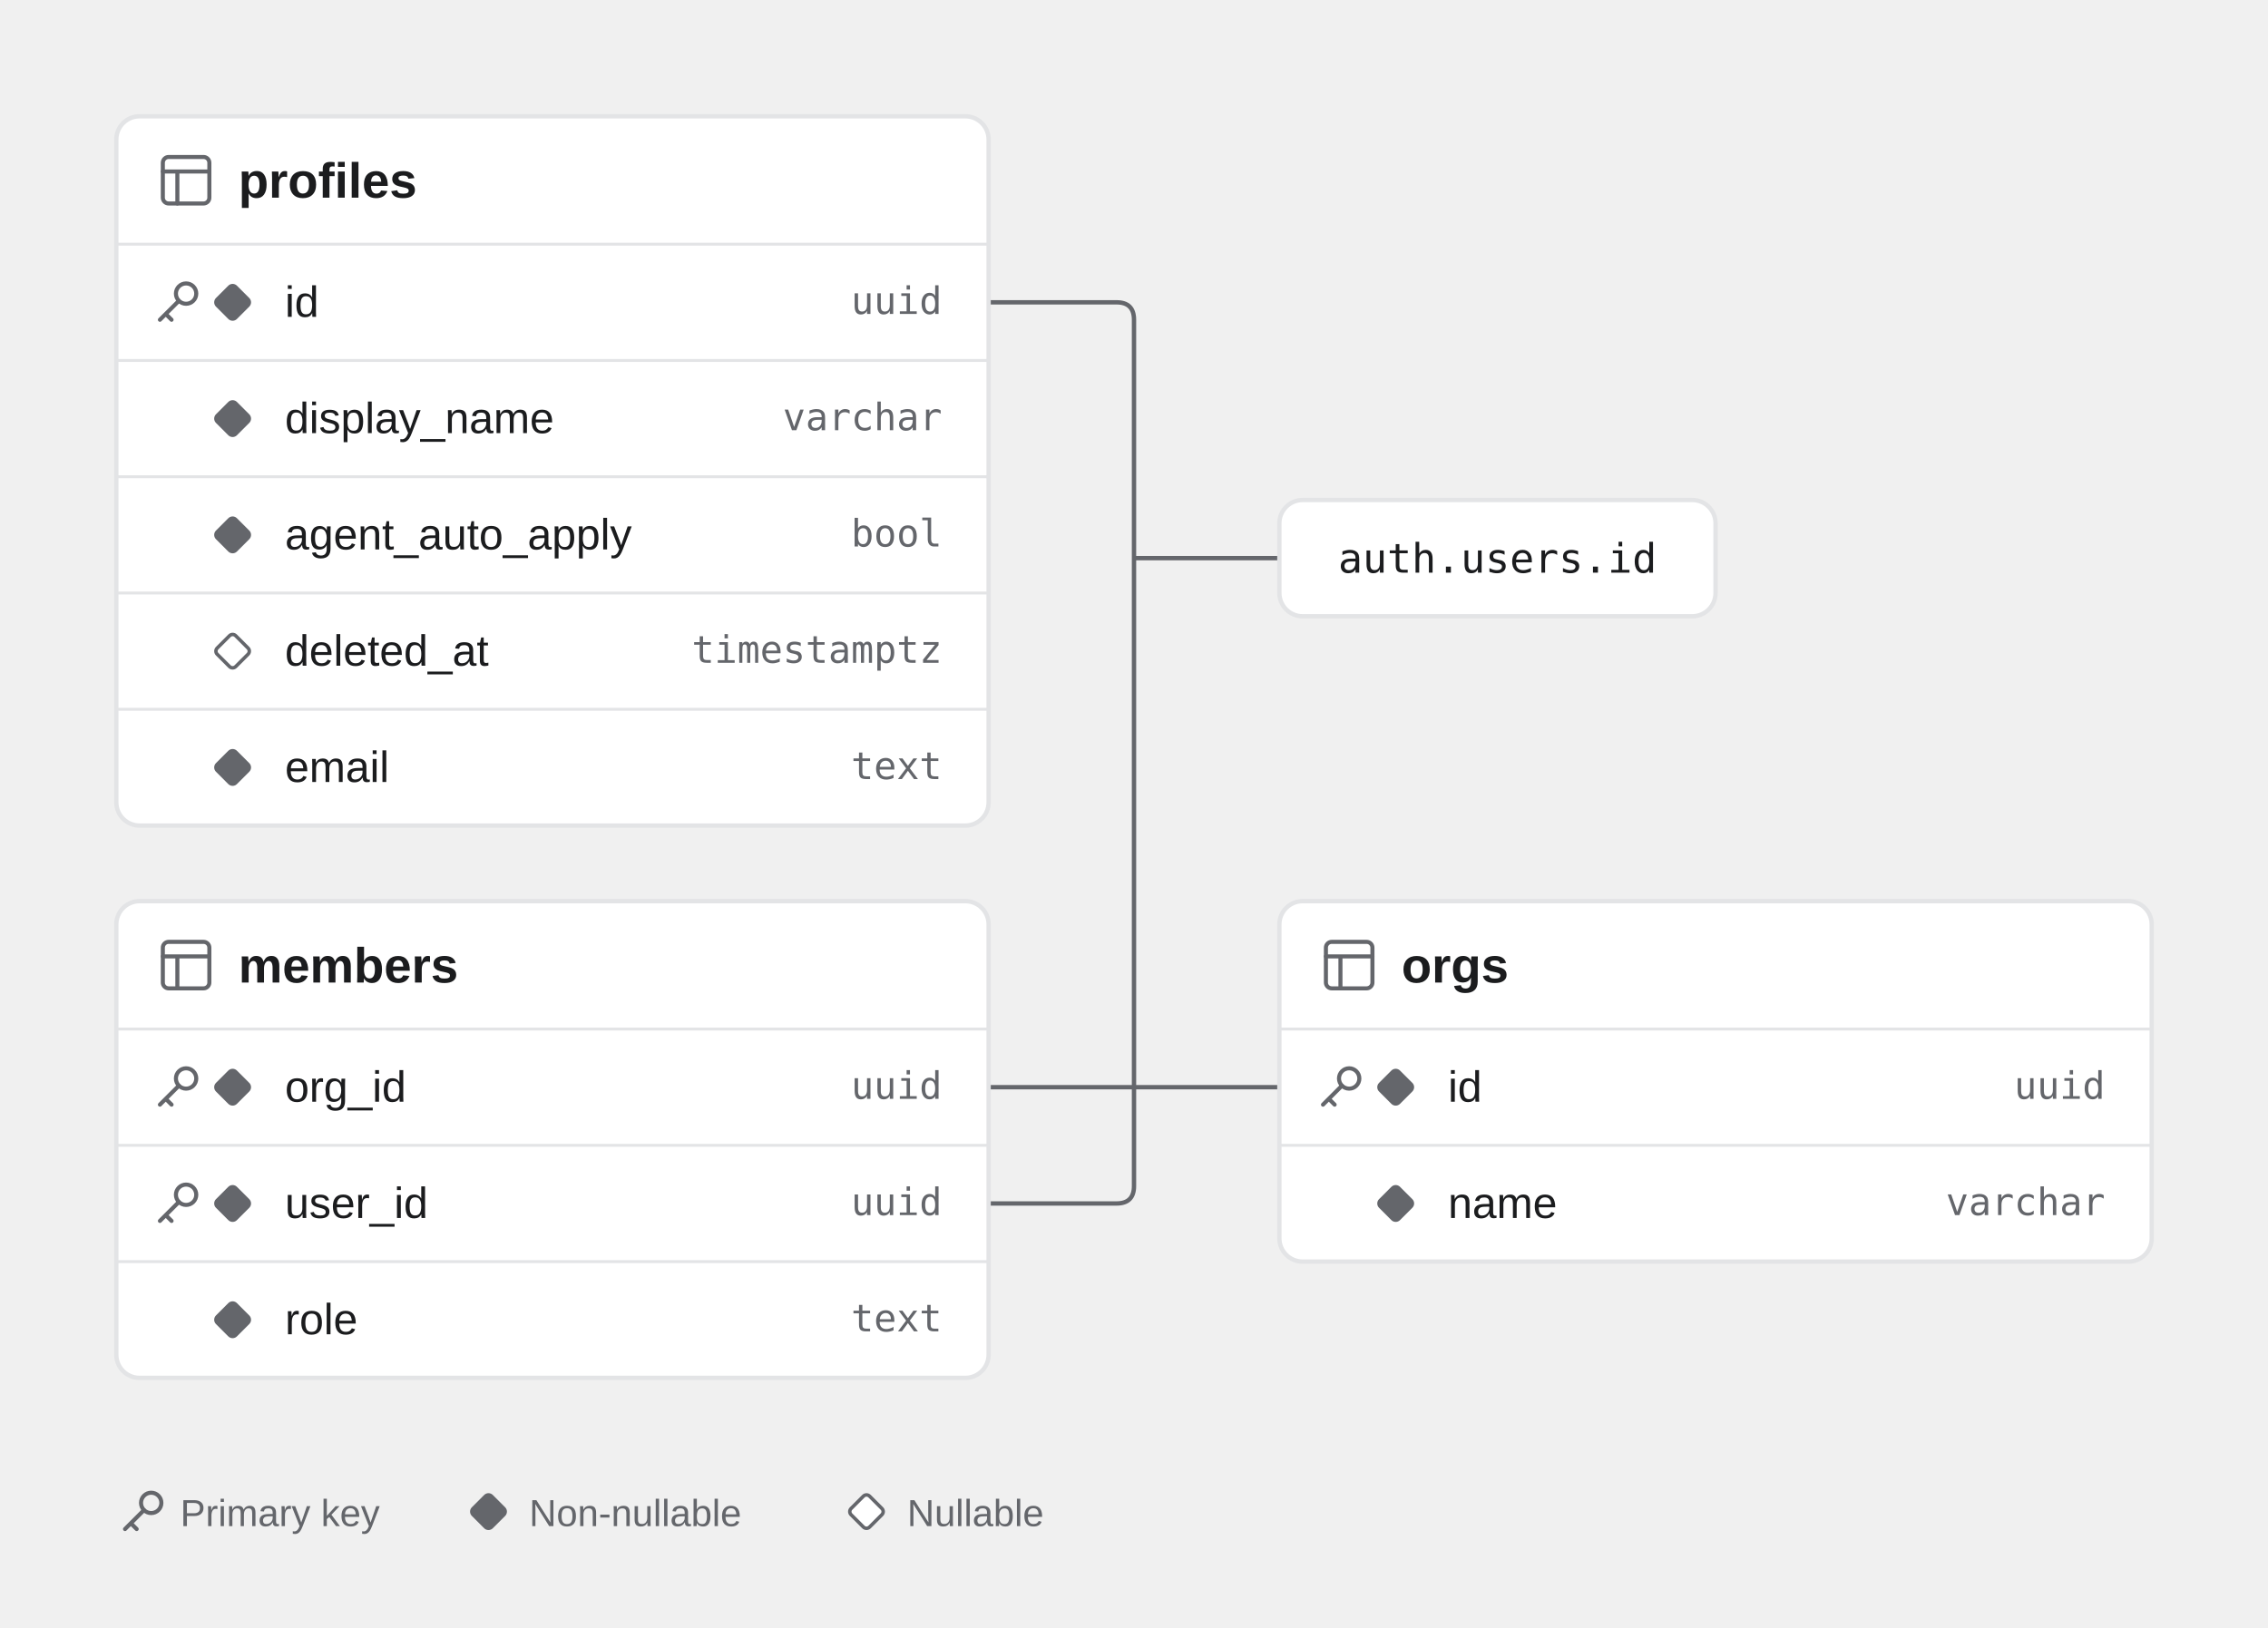
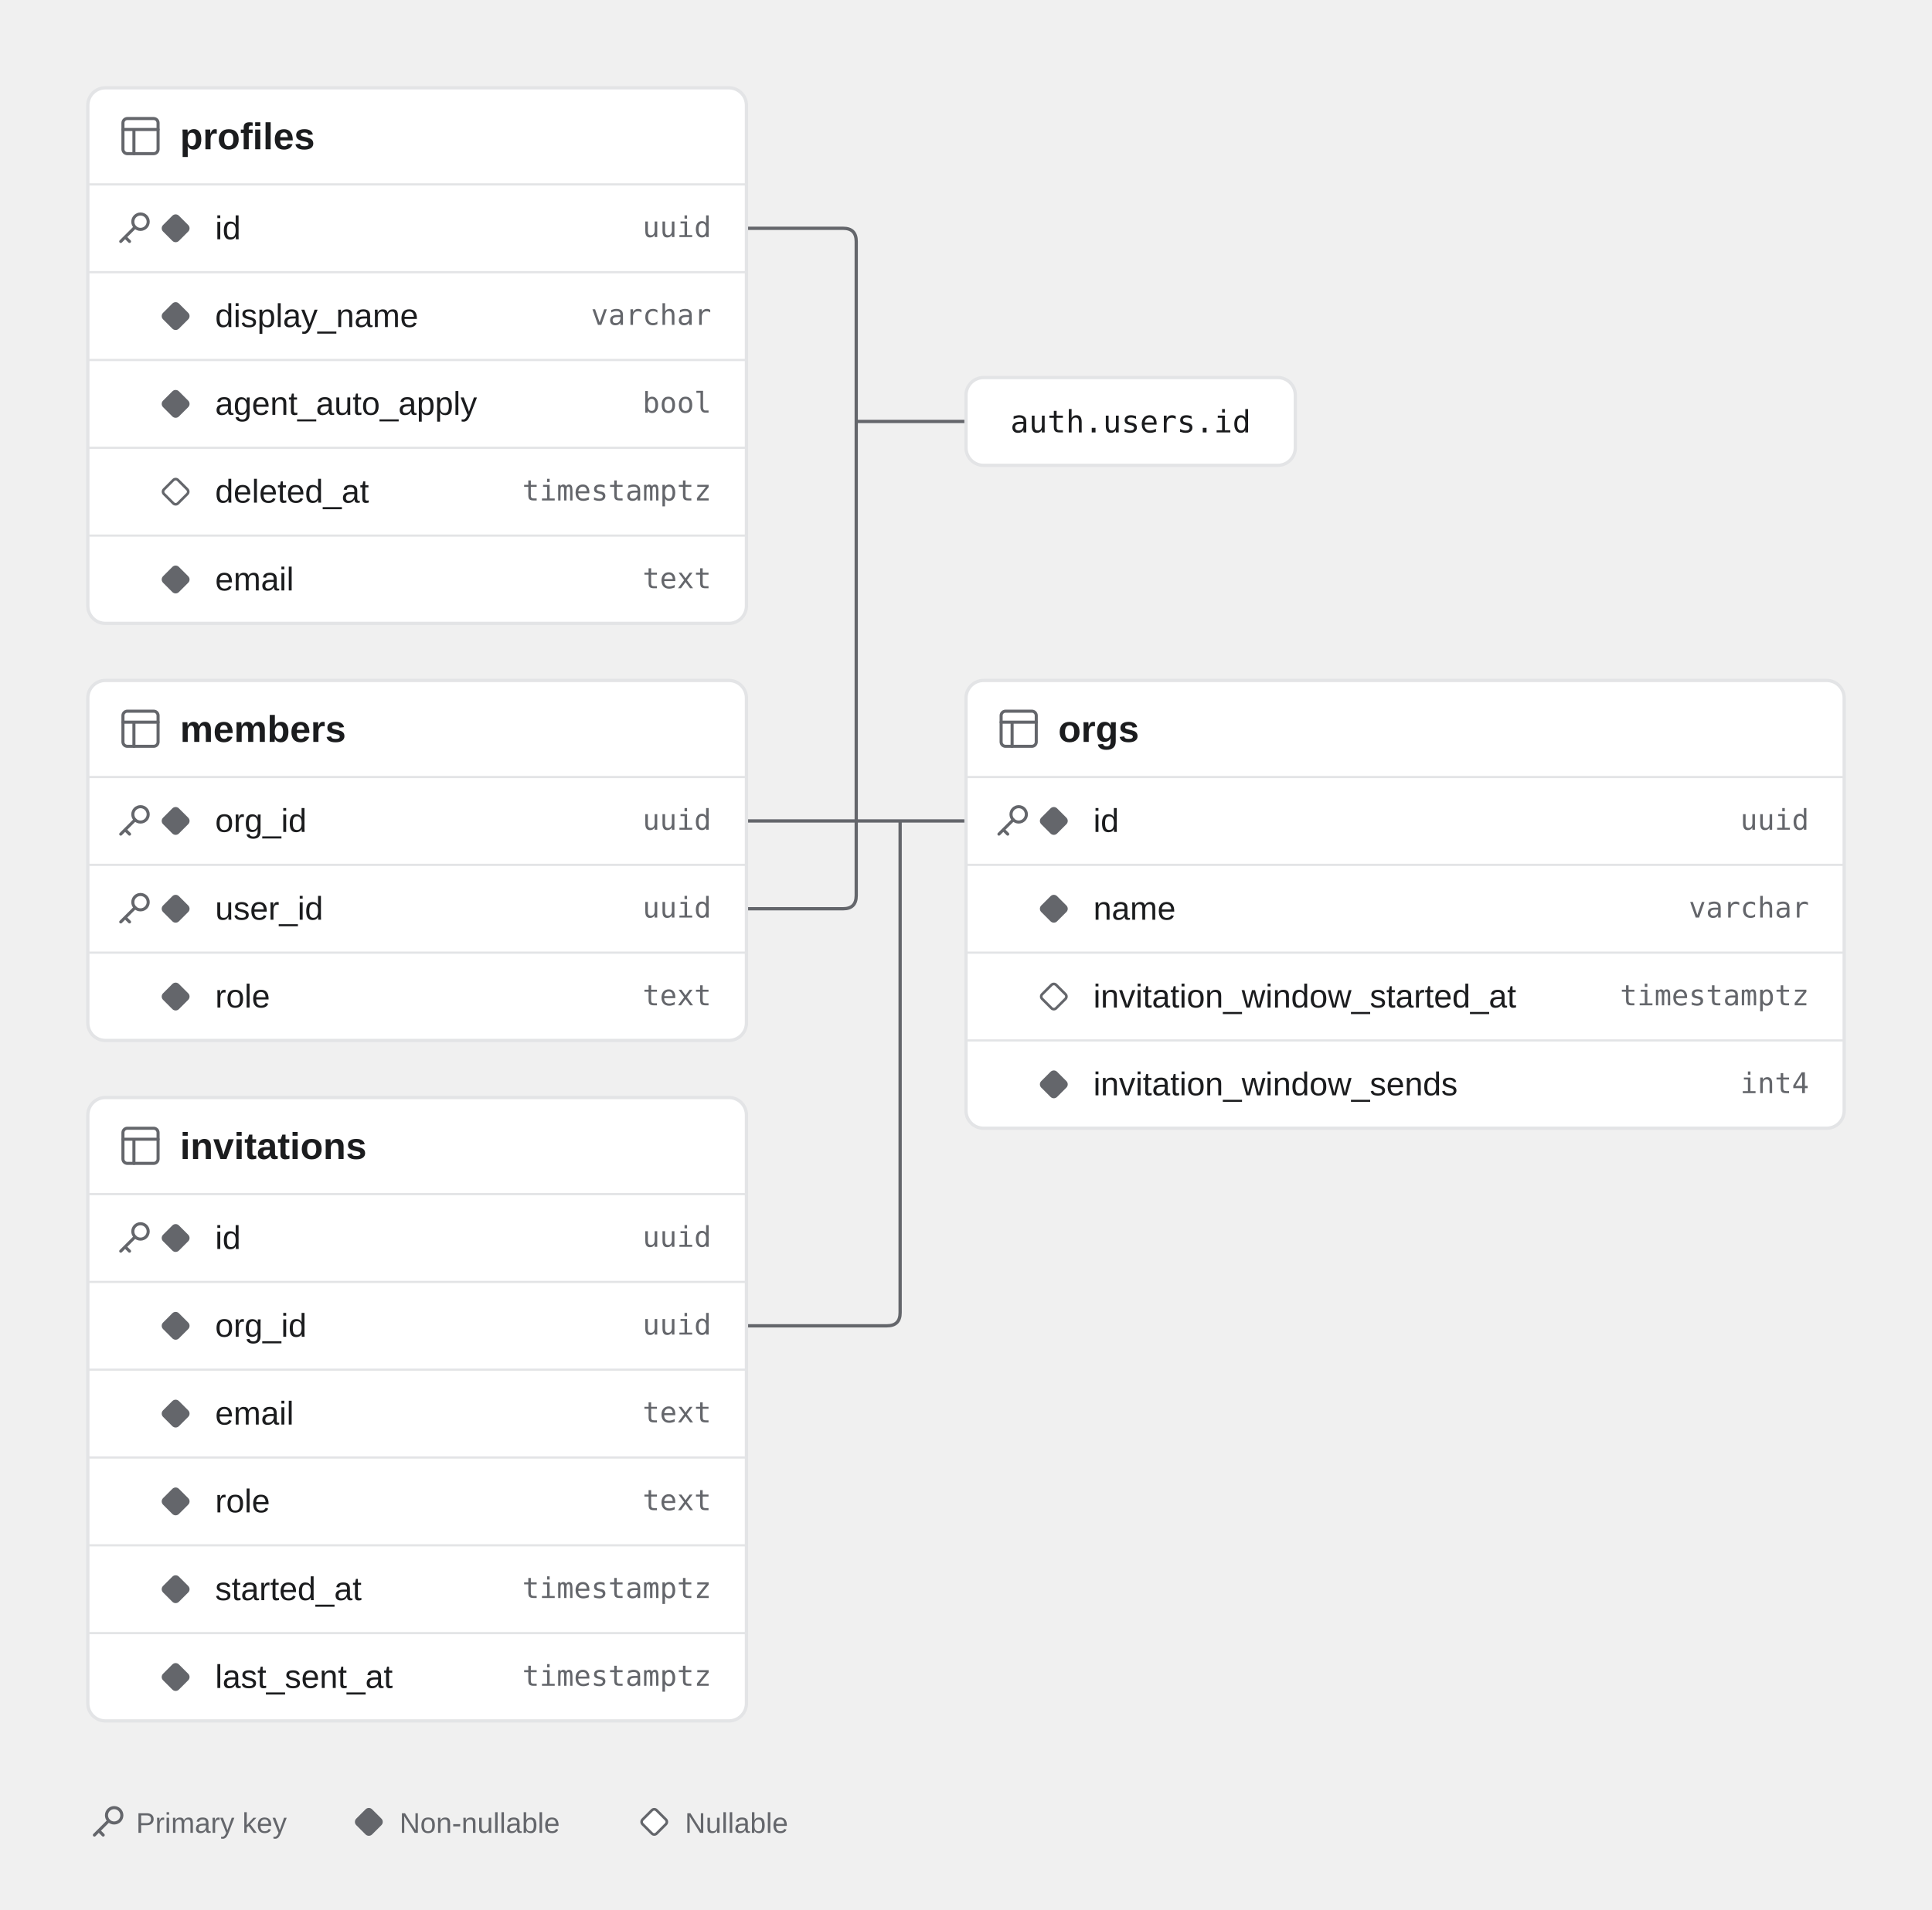
- <svg xmlns="http://www.w3.org/2000/svg" width="780" height="560" viewBox="0 0 780 560">
+ <svg xmlns="http://www.w3.org/2000/svg" width="880" height="870" viewBox="0 0 880 870">
  <style>
text{font-family:-apple-system,BlinkMacSystemFont,'Helvetica Neue',Arial,sans-serif;fill:#1b1c1e}
.card{fill:#ffffff;stroke:#e3e4e6;stroke-width:1.5}
.divider{stroke:#e3e4e6;stroke-width:1}
.table{font-size:17px;font-weight:600}
.column{font-size:15px}
.type,.ref{font-family:ui-monospace,SFMono-Regular,Menlo,monospace;font-size:13px;fill:#64666b}
.ref{font-size:14px;fill:#1b1c1e}
.icon{fill:none;stroke:#64666b;stroke-width:1.4;stroke-linecap:round}
.diamond{fill:#64666b;stroke:#64666b;stroke-width:1.2}
.hollow{fill:#ffffff}
.link{fill:none;stroke:#64666b;stroke-width:1.5}
.legend{font-size:13px;fill:#64666b}
</style>
  <path class="link" d="M340 104.0 H384 Q390 104.0 390 110.0 V408.0 Q390 414.0 384 414.0 H340" />
  <path class="link" d="M390 192.0 H440" />
  <path class="link" d="M340 374.0 H440" />
  <rect class="card" x="440" y="172" width="150" height="40" rx="8" />
  <text class="ref" x="515.0" y="197.0" text-anchor="middle">auth.users.id</text>
  <rect class="card" x="40" y="40" width="300" height="244" rx="8" />
  <g class="icon">
    <rect x="56" y="54.0" width="16" height="16" rx="2" />
    <path d="M56 59.0 H72 M61 59.0 V70.0" />
  </g>
  <text class="table" x="82" y="68.0">profiles</text>
  <line class="divider" x1="40" y1="84" x2="340" y2="84" />
  <g class="icon">
    <circle cx="64" cy="101.0" r="3.5" />
    <path d="M61.5 103.5 L55 110.0 M57 108.0 L59 110.0" />
  </g>
  <rect class="diamond" x="75.5" y="99.5" width="9" height="9" rx="1.5" transform="rotate(45 80 104.0)" />
  <text class="column" x="98" y="109.0">id</text>
  <text class="type" x="324" y="108.0" text-anchor="end">uuid</text>
  <line class="divider" x1="40" y1="124" x2="340" y2="124" />
  <rect class="diamond" x="75.5" y="139.5" width="9" height="9" rx="1.5" transform="rotate(45 80 144.0)" />
  <text class="column" x="98" y="149.0">display_name</text>
  <text class="type" x="324" y="148.0" text-anchor="end">varchar</text>
  <line class="divider" x1="40" y1="164" x2="340" y2="164" />
  <rect class="diamond" x="75.5" y="179.5" width="9" height="9" rx="1.5" transform="rotate(45 80 184.0)" />
  <text class="column" x="98" y="189.0">agent_auto_apply</text>
  <text class="type" x="324" y="188.0" text-anchor="end">bool</text>
  <line class="divider" x1="40" y1="204" x2="340" y2="204" />
  <rect class="diamond hollow" x="75.5" y="219.5" width="9" height="9" rx="1.5" transform="rotate(45 80 224.0)" />
  <text class="column" x="98" y="229.0">deleted_at</text>
  <text class="type" x="324" y="228.0" text-anchor="end">timestamptz</text>
  <line class="divider" x1="40" y1="244" x2="340" y2="244" />
  <rect class="diamond" x="75.5" y="259.5" width="9" height="9" rx="1.5" transform="rotate(45 80 264.0)" />
  <text class="column" x="98" y="269.0">email</text>
  <text class="type" x="324" y="268.0" text-anchor="end">text</text>
  <rect class="card" x="40" y="310" width="300" height="164" rx="8" />
  <g class="icon">
    <rect x="56" y="324.0" width="16" height="16" rx="2" />
    <path d="M56 329.0 H72 M61 329.0 V340.0" />
  </g>
  <text class="table" x="82" y="338.0">members</text>
  <line class="divider" x1="40" y1="354" x2="340" y2="354" />
  <g class="icon">
    <circle cx="64" cy="371.0" r="3.5" />
    <path d="M61.5 373.5 L55 380.0 M57 378.0 L59 380.0" />
  </g>
  <rect class="diamond" x="75.5" y="369.5" width="9" height="9" rx="1.5" transform="rotate(45 80 374.0)" />
  <text class="column" x="98" y="379.0">org_id</text>
  <text class="type" x="324" y="378.0" text-anchor="end">uuid</text>
  <line class="divider" x1="40" y1="394" x2="340" y2="394" />
  <g class="icon">
    <circle cx="64" cy="411.0" r="3.5" />
    <path d="M61.5 413.5 L55 420.0 M57 418.0 L59 420.0" />
  </g>
  <rect class="diamond" x="75.5" y="409.5" width="9" height="9" rx="1.5" transform="rotate(45 80 414.0)" />
  <text class="column" x="98" y="419.0">user_id</text>
  <text class="type" x="324" y="418.0" text-anchor="end">uuid</text>
  <line class="divider" x1="40" y1="434" x2="340" y2="434" />
  <rect class="diamond" x="75.5" y="449.5" width="9" height="9" rx="1.5" transform="rotate(45 80 454.0)" />
  <text class="column" x="98" y="459.0">role</text>
  <text class="type" x="324" y="458.0" text-anchor="end">text</text>
-   <rect class="card" x="440" y="310" width="300" height="124" rx="8" />
+   <rect class="card" x="440" y="310" width="400" height="204" rx="8" />
  <g class="icon">
    <rect x="456" y="324.0" width="16" height="16" rx="2" />
    <path d="M456 329.0 H472 M461 329.0 V340.0" />
  </g>
  <text class="table" x="482" y="338.0">orgs</text>
-   <line class="divider" x1="440" y1="354" x2="740" y2="354" />
+   <line class="divider" x1="440" y1="354" x2="840" y2="354" />
  <g class="icon">
    <circle cx="464" cy="371.0" r="3.5" />
    <path d="M461.5 373.5 L455 380.0 M457 378.0 L459 380.0" />
  </g>
  <rect class="diamond" x="475.5" y="369.5" width="9" height="9" rx="1.5" transform="rotate(45 480 374.0)" />
  <text class="column" x="498" y="379.0">id</text>
-   <text class="type" x="724" y="378.0" text-anchor="end">uuid</text>
-   <line class="divider" x1="440" y1="394" x2="740" y2="394" />
+   <text class="type" x="824" y="378.0" text-anchor="end">uuid</text>
+   <line class="divider" x1="440" y1="394" x2="840" y2="394" />
  <rect class="diamond" x="475.5" y="409.5" width="9" height="9" rx="1.5" transform="rotate(45 480 414.0)" />
  <text class="column" x="498" y="419.0">name</text>
-   <text class="type" x="724" y="418.0" text-anchor="end">varchar</text>
+   <text class="type" x="824" y="418.0" text-anchor="end">varchar</text>
+   <line class="divider" x1="440" y1="434" x2="840" y2="434" />
+   <rect class="diamond hollow" x="475.5" y="449.5" width="9" height="9" rx="1.5" transform="rotate(45 480 454.0)" />
+   <text class="column" x="498" y="459.0">invitation_window_started_at</text>
+   <text class="type" x="824" y="458.0" text-anchor="end">timestamptz</text>
+   <line class="divider" x1="440" y1="474" x2="840" y2="474" />
+   <rect class="diamond" x="475.5" y="489.5" width="9" height="9" rx="1.5" transform="rotate(45 480 494.0)" />
+   <text class="column" x="498" y="499.0">invitation_window_sends</text>
+   <text class="type" x="824" y="498.0" text-anchor="end">int4</text>
+   <path class="link" d="M340 604.0 H404 Q410 604.0 410 598.0 V374.0" />
+   <rect class="card" x="40" y="500" width="300" height="284" rx="8" />
  <g class="icon">
-     <circle cx="52" cy="517" r="3.5" />
-     <path d="M49.5 519.5 L43 526 M45 524 L47 526" />
+     <rect x="56" y="514.0" width="16" height="16" rx="2" />
+     <path d="M56 519.0 H72 M61 519.0 V530.0" />
  </g>
-   <text class="legend" x="62" y="525">Primary key</text>
-   <rect class="diamond" x="163.5" y="515.5" width="9" height="9" rx="1.5" transform="rotate(45 168 520)" />
-   <text class="legend" x="182" y="525">Non-nullable</text>
-   <rect class="diamond hollow" x="293.5" y="515.5" width="9" height="9" rx="1.5" transform="rotate(45 298 520)" />
-   <text class="legend" x="312" y="525">Nullable</text>
+   <text class="table" x="82" y="528.0">invitations</text>
+   <line class="divider" x1="40" y1="544" x2="340" y2="544" />
+   <g class="icon">
+     <circle cx="64" cy="561.0" r="3.5" />
+     <path d="M61.5 563.5 L55 570.0 M57 568.0 L59 570.0" />
+   </g>
+   <rect class="diamond" x="75.5" y="559.5" width="9" height="9" rx="1.5" transform="rotate(45 80 564.0)" />
+   <text class="column" x="98" y="569.0">id</text>
+   <text class="type" x="324" y="568.0" text-anchor="end">uuid</text>
+   <line class="divider" x1="40" y1="584" x2="340" y2="584" />
+   <rect class="diamond" x="75.5" y="599.5" width="9" height="9" rx="1.5" transform="rotate(45 80 604.0)" />
+   <text class="column" x="98" y="609.0">org_id</text>
+   <text class="type" x="324" y="608.0" text-anchor="end">uuid</text>
+   <line class="divider" x1="40" y1="624" x2="340" y2="624" />
+   <rect class="diamond" x="75.5" y="639.5" width="9" height="9" rx="1.5" transform="rotate(45 80 644.0)" />
+   <text class="column" x="98" y="649.0">email</text>
+   <text class="type" x="324" y="648.0" text-anchor="end">text</text>
+   <line class="divider" x1="40" y1="664" x2="340" y2="664" />
+   <rect class="diamond" x="75.5" y="679.5" width="9" height="9" rx="1.5" transform="rotate(45 80 684.0)" />
+   <text class="column" x="98" y="689.0">role</text>
+   <text class="type" x="324" y="688.0" text-anchor="end">text</text>
+   <line class="divider" x1="40" y1="704" x2="340" y2="704" />
+   <rect class="diamond" x="75.5" y="719.5" width="9" height="9" rx="1.5" transform="rotate(45 80 724.0)" />
+   <text class="column" x="98" y="729.0">started_at</text>
+   <text class="type" x="324" y="728.0" text-anchor="end">timestamptz</text>
+   <line class="divider" x1="40" y1="744" x2="340" y2="744" />
+   <rect class="diamond" x="75.5" y="759.5" width="9" height="9" rx="1.5" transform="rotate(45 80 764.0)" />
+   <text class="column" x="98" y="769.0">last_sent_at</text>
+   <text class="type" x="324" y="768.0" text-anchor="end">timestamptz</text>
+   <g class="icon">
+     <circle cx="52" cy="827" r="3.5" />
+     <path d="M49.5 829.5 L43 836 M45 834 L47 836" />
+   </g>
+   <text class="legend" x="62" y="835">Primary key</text>
+   <rect class="diamond" x="163.5" y="825.5" width="9" height="9" rx="1.5" transform="rotate(45 168 830)" />
+   <text class="legend" x="182" y="835">Non-nullable</text>
+   <rect class="diamond hollow" x="293.5" y="825.5" width="9" height="9" rx="1.5" transform="rotate(45 298 830)" />
+   <text class="legend" x="312" y="835">Nullable</text>
</svg>
